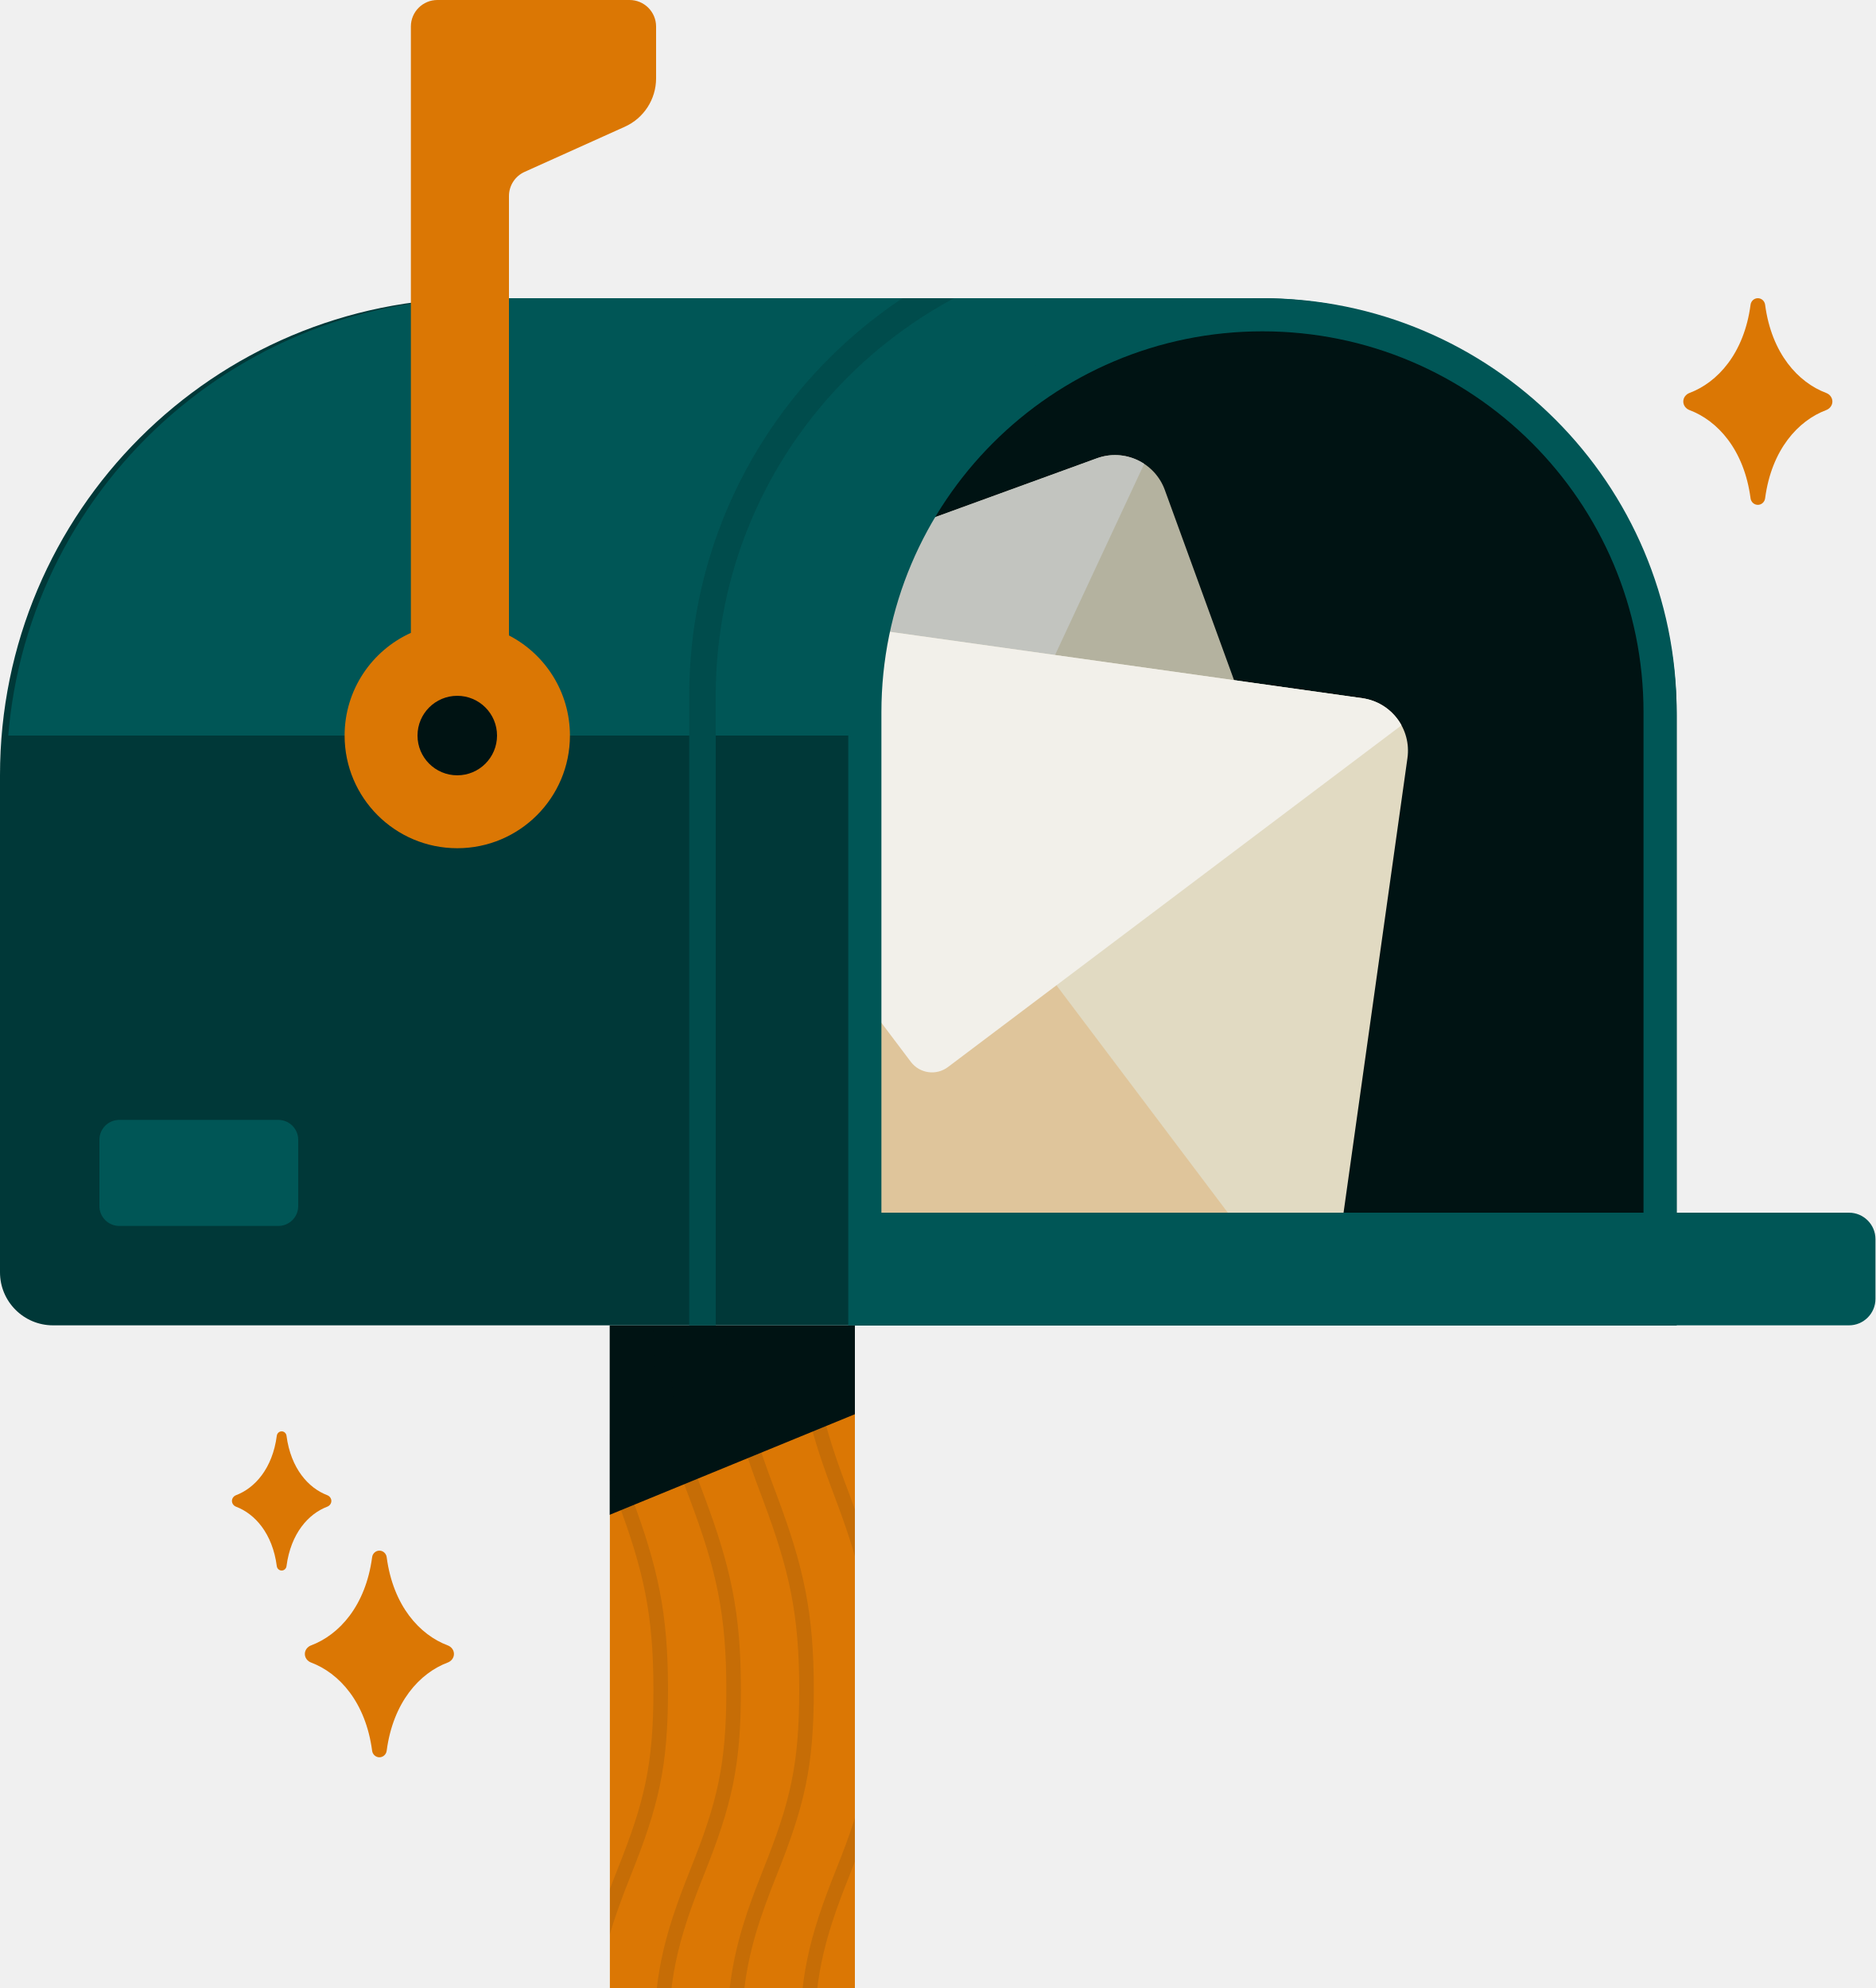
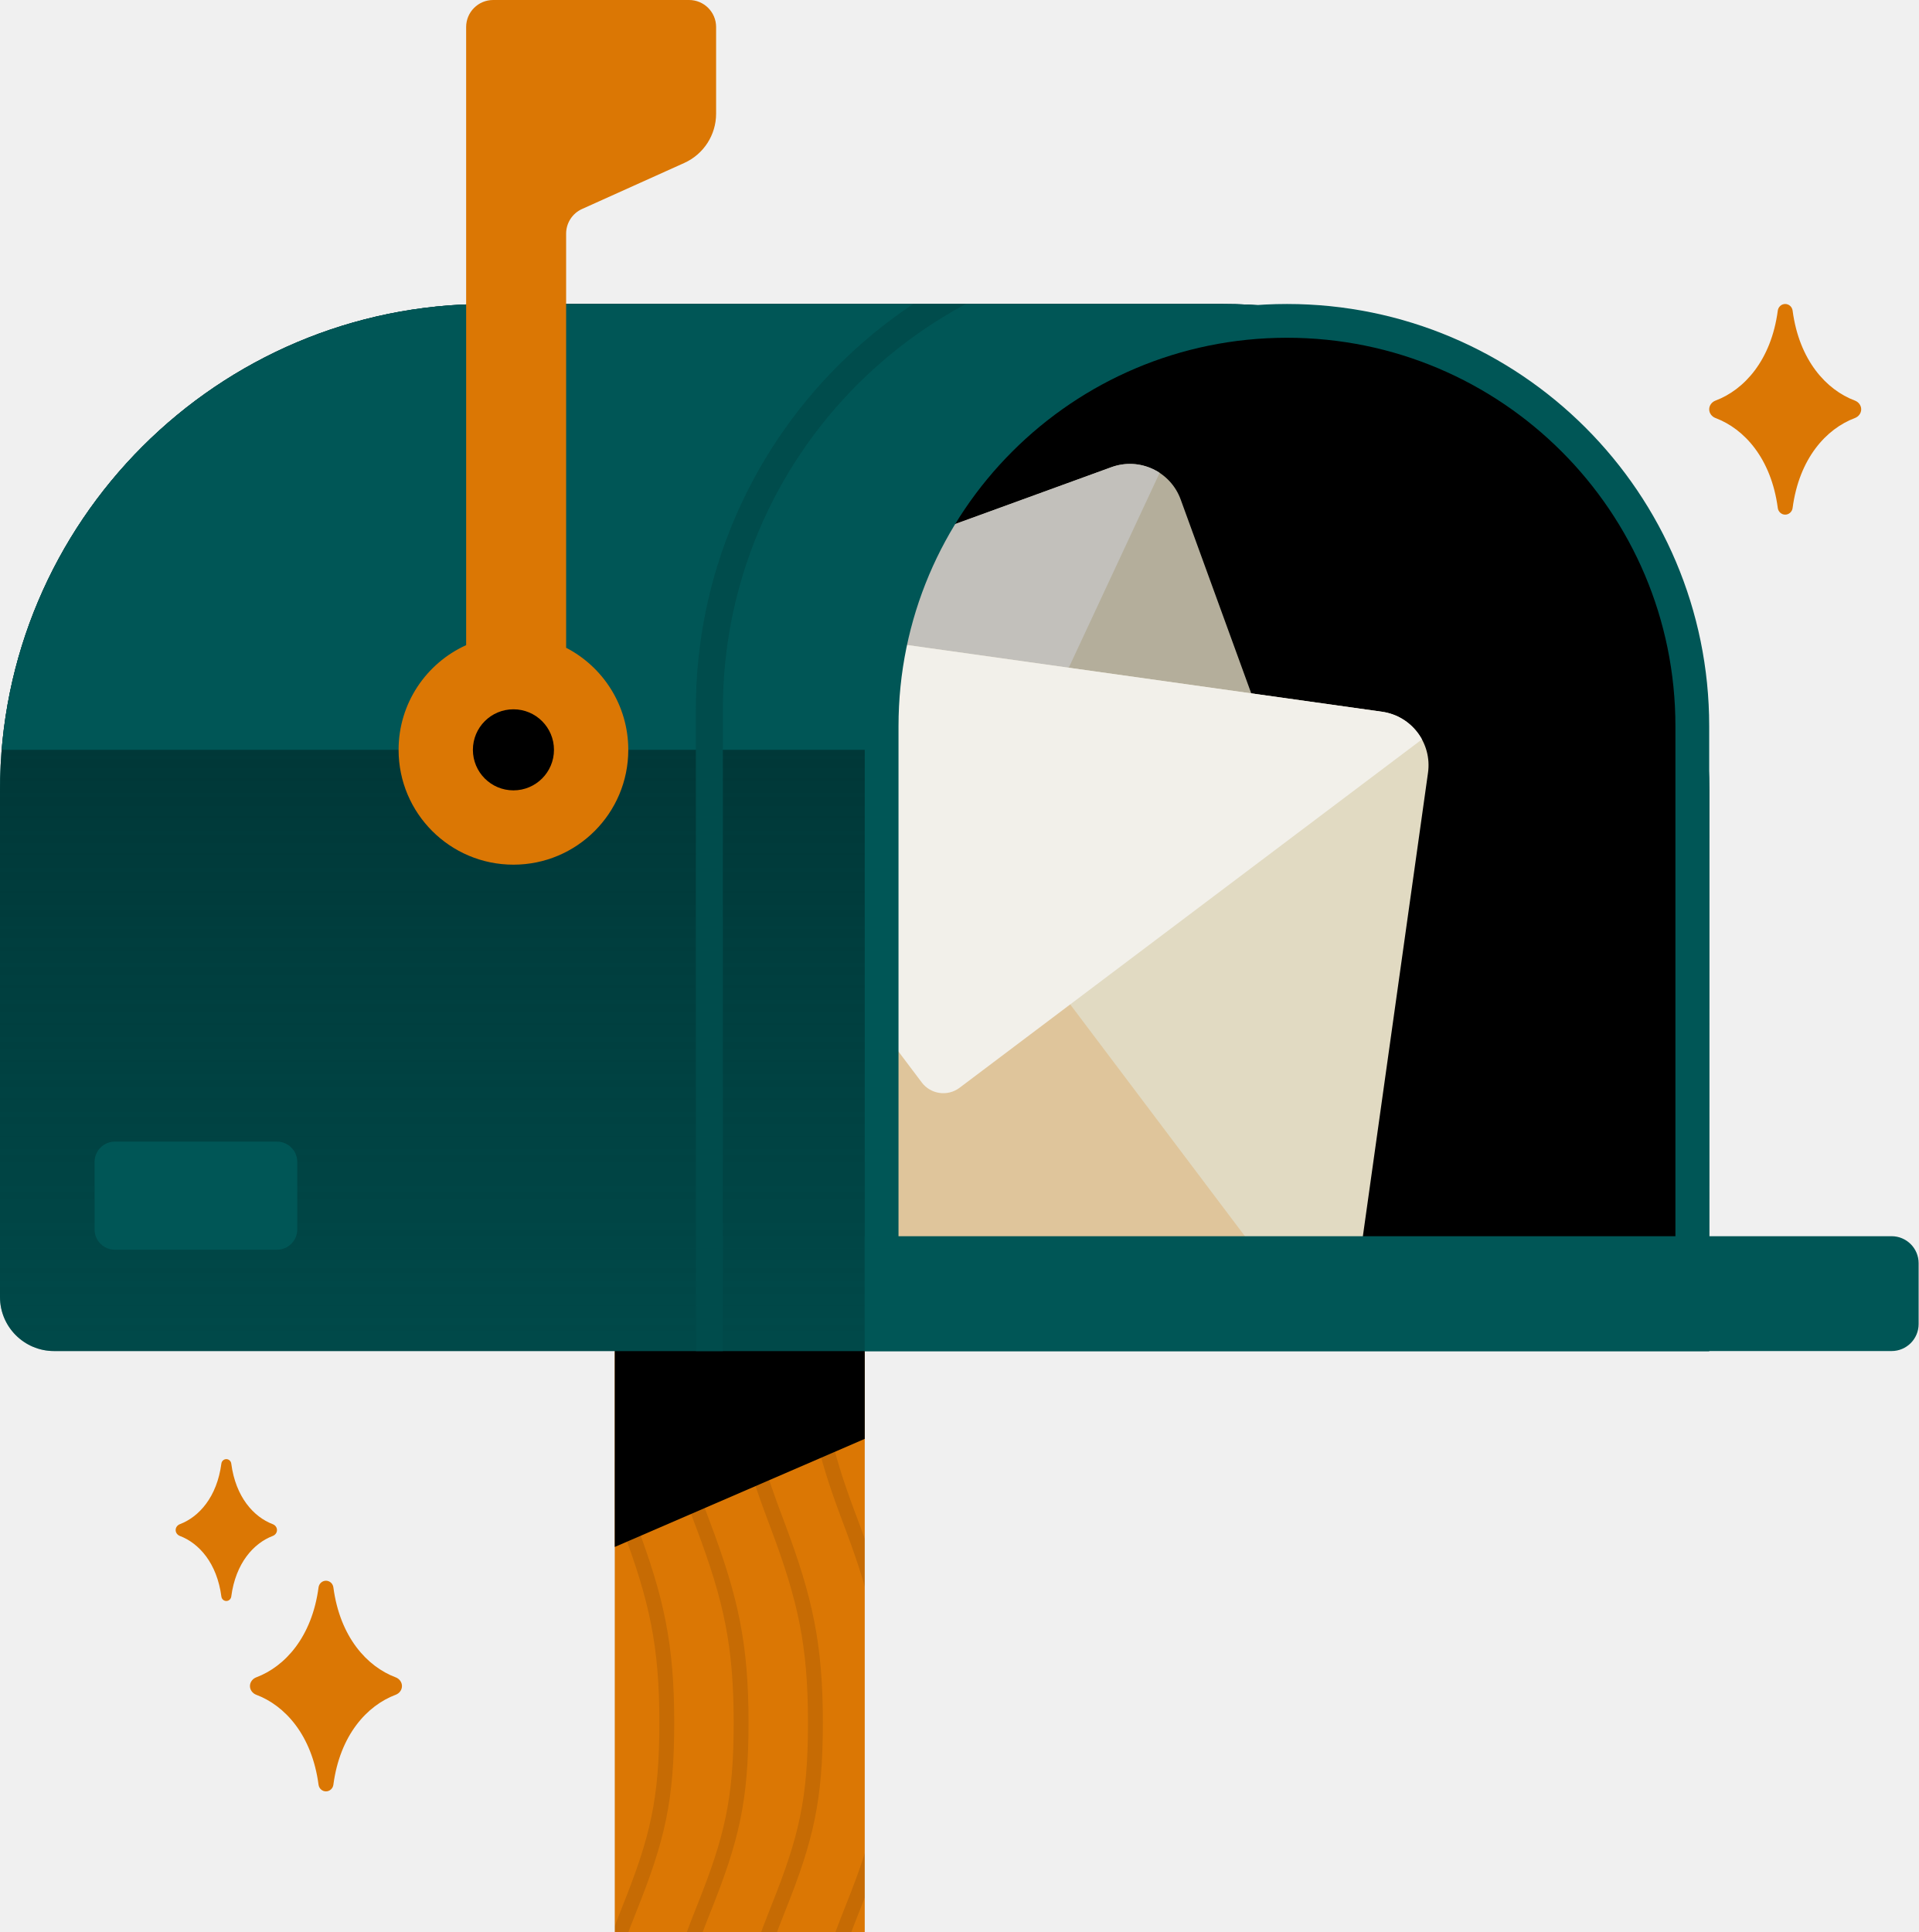
- <svg xmlns="http://www.w3.org/2000/svg" width="283" height="300" viewBox="0 0 283 300" fill="none">
-   <mask id="mask0_1737_6407" style="mask-type:alpha" maskUnits="userSpaceOnUse" x="92" y="200" width="37" height="100">
-     <path d="M92 300H129V200H92V300Z" fill="#DB7704" />
-   </mask>
-   <g mask="url(#mask0_1737_6407)">
-     <path d="M92 300H129V200H92V300Z" fill="#DB7704" />
-     <path d="M91 229L130 213V197H91V229Z" fill="#001313" />
-   </g>
-   <g clip-path="url(#clip0_1737_6407)">
-     <path opacity="0.1" fill-rule="evenodd" clip-rule="evenodd" d="M92 223.303C92.143 223.695 92.29 224.094 92.442 224.5C92.591 224.898 93.1 226.258 93.17 226.444C97.118 237.004 98.6 243.612 98.6 255C98.6 266.298 97.256 271.898 93.179 282.091C92.758 283.143 92.366 284.148 92 285.117L92 291.964C92.804 289.202 93.86 286.311 95.221 282.909C99.394 272.477 100.8 266.618 100.8 255C100.8 243.312 99.263 236.459 95.23 225.673C95.16 225.486 94.651 224.127 94.503 223.731C93.487 221.008 92.661 218.604 92 216.334L92 223.303ZM114 223.303C110.819 214.583 109.6 208.884 109.6 200L111.8 200C111.8 206.318 112.432 210.947 114 216.334L114 223.303ZM114 285.117C110.737 293.762 109.6 299.553 109.6 310L111.8 310C111.8 302.474 112.396 297.476 114 291.964L114 285.117ZM98.6 200C98.6 209.285 99.931 215.09 103.442 224.5C103.591 224.898 104.1 226.258 104.17 226.444C108.118 237.004 109.6 243.612 109.6 255C109.6 266.298 108.256 271.898 104.179 282.091C100.006 292.523 98.6 298.382 98.6 310L100.8 310C100.8 298.702 102.144 293.102 106.221 282.909C110.394 272.477 111.8 266.618 111.8 255C111.8 243.312 110.263 236.459 106.23 225.673C106.16 225.486 105.651 224.127 105.503 223.731C102.076 214.546 100.8 208.98 100.8 200L98.6 200Z" fill="#001313" />
-     <path opacity="0.1" fill-rule="evenodd" clip-rule="evenodd" d="M114 223.303C114.143 223.695 114.291 224.094 114.442 224.5C114.591 224.898 115.1 226.258 115.17 226.444C119.118 237.004 120.6 243.612 120.6 255C120.6 266.298 119.256 271.898 115.179 282.091C114.758 283.143 114.366 284.148 114 285.117L114 291.964C114.804 289.202 115.86 286.311 117.221 282.909C121.394 272.477 122.8 266.618 122.8 255C122.8 243.312 121.263 236.459 117.23 225.673C117.16 225.486 116.651 224.127 116.503 223.731C115.487 221.008 114.661 218.604 114 216.334L114 223.303ZM136 223.303C132.819 214.583 131.6 208.884 131.6 200L133.8 200C133.8 206.318 134.432 210.947 136 216.334L136 223.303ZM136 285.117C132.737 293.762 131.6 299.553 131.6 310L133.8 310C133.8 302.474 134.396 297.476 136 291.964L136 285.117ZM120.6 200C120.6 209.285 121.931 215.09 125.442 224.5C125.591 224.898 126.1 226.258 126.17 226.444C130.118 237.004 131.6 243.612 131.6 255C131.6 266.298 130.256 271.898 126.179 282.091C122.006 292.523 120.6 298.382 120.6 310L122.8 310C122.8 298.702 124.144 293.102 128.221 282.909C132.394 272.477 133.8 266.618 133.8 255C133.8 243.312 132.263 236.459 128.23 225.673C128.16 225.486 127.651 224.127 127.503 223.731C124.076 214.546 122.8 208.98 122.8 200L120.6 200Z" fill="#001313" />
-   </g>
-   <path d="M0 117C0 77.236 32.236 45 72 45H190C224.794 45 253 73.206 253 108V200H8C3.582 200 0 196.418 0 192V117Z" fill="#003838" />
-   <mask id="mask1_1737_6407" style="mask-type:alpha" maskUnits="userSpaceOnUse" x="1" y="45" width="252" height="155">
-     <path d="M1 117C1 77.236 33.236 45 73 45H181C220.765 45 253 77.236 253 117V200H9C4.582 200 1 196.418 1 192V117Z" fill="#005656" />
-   </mask>
-   <g mask="url(#mask1_1737_6407)">
-     <path d="M-15 111C-15 74.549 14.549 45 51 45H188C224.451 45 254 74.549 254 111V111H-15V111Z" fill="#005656" />
-     <path d="M176 35H207C245.66 35 277 66.34 277 105V229H106V105C106 66.34 137.34 35 176 35Z" stroke="#004C4C" stroke-width="4" />
-   </g>
-   <mask id="mask2_1737_6407" style="mask-type:alpha" maskUnits="userSpaceOnUse" x="132" y="49" width="119" height="147">
-     <path d="M132 108.5C132 75.639 158.639 49 191.5 49V49C224.361 49 251 75.639 251 108.5V196H132V108.5Z" fill="black" />
-   </mask>
-   <g mask="url(#mask2_1737_6407)">
-     <path d="M132 108.5C132 75.639 158.639 49 191.5 49V49C224.361 49 251 75.639 251 108.5V196H132V108.5Z" fill="#001313" />
-     <g opacity="0.8">
-       <rect x="50.871" y="110.885" width="130" height="88" rx="8" transform="rotate(-20 50.8711 110.885)" fill="#E1DAC2" />
-       <mask id="mask3_1737_6407" style="mask-type:alpha" maskUnits="userSpaceOnUse" x="53" y="68" width="148" height="124">
-         <rect x="50.871" y="110.885" width="130" height="88" rx="8" transform="rotate(-20 50.8711 110.885)" fill="#E1DAC2" />
+ <svg xmlns="http://www.w3.org/2000/svg" width="284" height="286" viewBox="0 0 284 286" fill="none">
+   <g clip-path="url(#clip0_1740_6507)">
+     <path d="M91 300H128V200H91V300Z" fill="#DB7704" />
+     <path d="M91 229L128 213V197H91V229Z" fill="black" />
+     <g clip-path="url(#clip1_1740_6507)">
+       <path opacity="0.1" fill-rule="evenodd" clip-rule="evenodd" d="M91 223.303C91.143 223.695 91.29 224.094 91.442 224.5C91.591 224.898 92.1 226.258 92.17 226.444C96.118 237.004 97.6 243.612 97.6 255C97.6 266.298 96.256 271.898 92.179 282.091C91.758 283.143 91.366 284.148 91 285.117L91 291.964C91.804 289.202 92.86 286.311 94.221 282.909C98.394 272.477 99.8 266.618 99.8 255C99.8 243.312 98.263 236.459 94.23 225.673C94.16 225.486 93.651 224.127 93.503 223.731C92.487 221.008 91.661 218.604 91 216.334L91 223.303ZM113 223.303C109.819 214.583 108.6 208.884 108.6 200L110.8 200C110.8 206.318 111.432 210.947 113 216.334L113 223.303ZM113 285.117C109.737 293.762 108.6 299.553 108.6 310L110.8 310C110.8 302.474 111.396 297.476 113 291.964L113 285.117ZM97.6 200C97.6 209.285 98.931 215.09 102.442 224.5C102.591 224.898 103.1 226.258 103.17 226.444C107.118 237.004 108.6 243.612 108.6 255C108.6 266.298 107.256 271.898 103.179 282.091C99.006 292.523 97.6 298.382 97.6 310L99.8 310C99.8 298.702 101.144 293.102 105.221 282.909C109.394 272.477 110.8 266.618 110.8 255C110.8 243.312 109.263 236.459 105.23 225.673C105.16 225.486 104.651 224.127 104.503 223.731C101.076 214.546 99.8 208.98 99.8 200L97.6 200Z" fill="black" />
+       <path opacity="0.1" fill-rule="evenodd" clip-rule="evenodd" d="M113 223.303C113.143 223.695 113.291 224.094 113.442 224.5C113.591 224.898 114.1 226.258 114.17 226.444C118.118 237.004 119.6 243.612 119.6 255C119.6 266.298 118.256 271.898 114.179 282.091C113.758 283.143 113.366 284.148 113 285.117L113 291.964C113.804 289.202 114.86 286.311 116.221 282.909C120.394 272.477 121.8 266.618 121.8 255C121.8 243.312 120.263 236.459 116.23 225.673C116.16 225.486 115.651 224.127 115.503 223.731C114.487 221.008 113.661 218.604 113 216.334L113 223.303ZM135 223.303C131.819 214.583 130.6 208.884 130.6 200L132.8 200C132.8 206.318 133.432 210.947 135 216.334L135 223.303ZM135 285.117C131.737 293.762 130.6 299.553 130.6 310L132.8 310C132.8 302.474 133.396 297.476 135 291.964L135 285.117ZM119.6 200C119.6 209.285 120.931 215.09 124.442 224.5C124.591 224.898 125.1 226.258 125.17 226.444C129.118 237.004 130.6 243.612 130.6 255C130.6 266.298 129.256 271.898 125.179 282.091C121.006 292.523 119.6 298.382 119.6 310L121.8 310C121.8 298.702 123.144 293.102 127.221 282.909C131.394 272.477 132.8 266.618 132.8 255C132.8 243.312 131.263 236.459 127.23 225.673C127.16 225.486 126.651 224.127 126.503 223.731C123.076 214.546 121.8 208.98 121.8 200L119.6 200Z" fill="black" />
+     </g>
+     <path d="M0 117C0 77.236 32.236 45 72 45H181C220.764 45 253 77.236 253 117V200H8C3.582 200 0 196.418 0 192V117Z" fill="#005656" />
+     <path d="M0 117C0 77.236 32.236 45 72 45H181C220.764 45 253 77.236 253 117V200H8C3.582 200 0 196.418 0 192V117Z" fill="url(#paint0_linear_1740_6507)" />
+     <mask id="mask0_1740_6507" style="mask-type:alpha" maskUnits="userSpaceOnUse" x="0" y="45" width="253" height="155">
+       <path d="M0 117C0 77.236 32.236 45 72 45H181C220.764 45 253 77.236 253 117V200H8C3.582 200 0 196.418 0 192V117Z" fill="#005656" />
+     </mask>
+     <g mask="url(#mask0_1740_6507)">
+       <path d="M-16 111C-16 74.549 13.549 45 50 45H187C223.451 45 253 74.549 253 111V111H-16V111Z" fill="#005656" />
+       <path d="M175 35H206C244.66 35 276 66.34 276 105V229H105V105C105 66.34 136.34 35 175 35Z" stroke="#004C4C" stroke-width="4" />
+     </g>
+     <mask id="mask1_1740_6507" style="mask-type:alpha" maskUnits="userSpaceOnUse" x="131" y="49" width="119" height="147">
+       <path d="M131 108.5C131 75.639 157.639 49 190.5 49V49C223.361 49 250 75.639 250 108.5V196H131V108.5Z" fill="black" />
+     </mask>
+     <g mask="url(#mask1_1740_6507)">
+       <path d="M131 108.5C131 75.639 157.639 49 190.5 49V49C223.361 49 250 75.639 250 108.5V196H131V108.5Z" fill="black" />
+       <g opacity="0.8">
+         <rect x="49.871" y="110.885" width="130" height="88" rx="8" transform="rotate(-20 49.8711 110.885)" fill="#E1DAC2" />
+         <mask id="mask2_1740_6507" style="mask-type:alpha" maskUnits="userSpaceOnUse" x="52" y="68" width="148" height="124">
+           <rect x="49.871" y="110.885" width="130" height="88" rx="8" transform="rotate(-20 49.8711 110.885)" fill="#E1DAC2" />
+         </mask>
+         <g mask="url(#mask2_1740_6507)">
+           <path d="M120.205 122.349L79.761 209.081C78.255 212.311 81.406 215.749 84.755 214.53L211.931 168.242C215.279 167.023 215.483 162.364 212.253 160.858L125.521 120.414C123.519 119.48 121.139 120.347 120.205 122.349Z" fill="#87A597" />
+           <path d="M135.438 147.66L175.882 60.928C177.388 57.698 174.237 54.26 170.888 55.479L43.712 101.767C40.364 102.986 40.16 107.645 43.39 109.151L130.122 149.595C132.124 150.528 134.504 149.662 135.438 147.66Z" fill="#F2F0EA" />
+         </g>
+       </g>
+       <rect x="83.756" y="88.382" width="130" height="88" rx="8" transform="rotate(8 83.7561 88.3818)" fill="#E1DAC2" />
+       <mask id="mask3_1740_6507" style="mask-type:alpha" maskUnits="userSpaceOnUse" x="72" y="89" width="140" height="104">
+         <rect x="83.756" y="88.382" width="130" height="88" rx="8" transform="rotate(8 83.7561 88.3818)" fill="#E1DAC2" />
      </mask>
-       <g mask="url(#mask3_1737_6407)">
-         <path d="M121.205 122.349L80.761 209.081C79.255 212.311 82.406 215.749 85.755 214.53L212.931 168.242C216.279 167.023 216.483 162.364 213.253 160.858L126.521 120.414C124.519 119.48 122.139 120.347 121.205 122.349Z" fill="#87A597" />
-         <path d="M136.438 147.66L176.882 60.928C178.388 57.698 175.237 54.26 171.888 55.479L44.712 101.767C41.364 102.986 41.16 107.645 44.39 109.151L131.122 149.595C133.124 150.528 135.504 149.662 136.438 147.66Z" fill="#F2F0EA" />
+       <g mask="url(#mask3_1740_6507)">
+         <path d="M140.475 131.524L64.047 189.117C61.201 191.261 62.369 195.776 65.898 196.272L199.919 215.108C203.447 215.604 205.814 211.585 203.67 208.739L146.077 132.311C144.748 130.547 142.24 130.195 140.475 131.524Z" fill="#DB7704" fill-opacity="0.2" />
+         <path d="M142.042 161.024L218.47 103.431C221.316 101.287 220.148 96.772 216.619 96.275L82.599 77.44C79.07 76.944 76.703 80.963 78.847 83.808L136.44 160.236C137.77 162.001 140.278 162.353 142.042 161.024Z" fill="#F2F0EA" />
      </g>
    </g>
-     <rect x="84.756" y="88.382" width="130" height="88" rx="8" transform="rotate(8 84.7561 88.3818)" fill="#E1DAC2" />
-     <mask id="mask4_1737_6407" style="mask-type:alpha" maskUnits="userSpaceOnUse" x="73" y="89" width="140" height="104">
-       <rect x="84.756" y="88.382" width="130" height="88" rx="8" transform="rotate(8 84.7561 88.3818)" fill="#E1DAC2" />
-     </mask>
-     <g mask="url(#mask4_1737_6407)">
-       <path d="M141.475 131.524L65.047 189.117C62.201 191.261 63.369 195.776 66.898 196.272L200.919 215.108C204.447 215.604 206.814 211.585 204.67 208.739L147.077 132.311C145.748 130.547 143.24 130.195 141.475 131.524Z" fill="#DB7704" fill-opacity="0.2" />
-       <path d="M143.042 161.024L219.47 103.431C222.316 101.287 221.148 96.772 217.619 96.275L83.599 77.44C80.07 76.944 77.703 80.963 79.848 83.808L137.44 160.236C138.77 162.001 141.278 162.353 143.042 161.024Z" fill="#F2F0EA" />
-     </g>
+     <path d="M250.5 107.5L250.5 197.5L130.5 197.5L130.5 107.5C130.5 74.363 157.363 47.5 190.5 47.5C223.637 47.5 250.5 74.363 250.5 107.5Z" stroke="#005656" stroke-width="5" />
+     <path fill-rule="evenodd" clip-rule="evenodd" d="M69 95.504V4C69 1.791 70.791 0 73 0H102C104.209 0 106 1.791 106 4V16.829C106 19.976 104.155 22.831 101.286 24.124L86.157 30.938C84.722 31.584 83.8 33.012 83.8 34.585V95.891C89.265 98.718 93 104.423 93 111C93 120.389 85.389 128 76 128C66.611 128 59 120.389 59 111C59 104.107 63.103 98.171 69 95.504Z" fill="#DB7704" />
+     <circle cx="76" cy="111" r="6" fill="black" />
+     <path d="M128 183H280C282.209 183 284 184.791 284 187V196C284 198.209 282.209 200 280 200H128V183Z" fill="#005656" />
+     <rect x="14" y="169" width="30" height="16" rx="3" fill="#005656" />
+     <path d="M47.153 234.982C46.176 242.349 42.161 246.713 37.938 248.299C37.392 248.504 37 249.009 37 249.592C37 250.175 37.392 250.68 37.938 250.885C42.161 252.471 46.176 256.835 47.153 264.202C47.226 264.756 47.691 265.184 48.25 265.184C48.809 265.184 49.274 264.756 49.347 264.202C50.324 256.835 54.339 252.471 58.562 250.885C59.108 250.68 59.5 250.175 59.5 249.592C59.5 249.009 59.108 248.504 58.562 248.299C54.339 246.713 50.324 242.349 49.347 234.982C49.274 234.428 48.809 234 48.25 234C47.691 234 47.226 234.428 47.153 234.982Z" fill="#DB7704" />
+     <path d="M32.769 216.655C32.12 221.617 29.445 224.557 26.631 225.627C26.263 225.767 26 226.107 26 226.5C26 226.893 26.263 227.233 26.631 227.373C29.445 228.443 32.12 231.383 32.769 236.345C32.818 236.715 33.127 237 33.5 237C33.873 237 34.182 236.715 34.231 236.345C34.88 231.383 37.554 228.443 40.369 227.373C40.737 227.233 41 226.893 41 226.5C41 226.107 40.737 225.767 40.369 225.627C37.554 224.557 34.88 221.617 34.231 216.655C34.182 216.285 33.873 216 33.5 216C33.127 216 32.818 216.285 32.769 216.655Z" fill="#DB7704" />
+     <path d="M263.153 45.982C262.176 53.349 258.161 57.713 253.938 59.299C253.392 59.504 253 60.009 253 60.592C253 61.175 253.392 61.68 253.938 61.885C258.161 63.471 262.176 67.835 263.153 75.202C263.226 75.756 263.691 76.184 264.25 76.184C264.809 76.184 265.274 75.756 265.347 75.202C266.324 67.835 270.339 63.471 274.562 61.885C275.108 61.68 275.5 61.175 275.5 60.592C275.5 60.009 275.108 59.504 274.562 59.299C270.339 57.713 266.324 53.349 265.347 45.982C265.274 45.428 264.809 45 264.25 45C263.691 45 263.226 45.428 263.153 45.982Z" fill="#DB7704" />
  </g>
-   <path d="M250.5 107.5L250.5 197.5L130.5 197.5L130.5 107.5C130.5 74.363 157.363 47.5 190.5 47.5C223.637 47.5 250.5 74.363 250.5 107.5Z" stroke="#005656" stroke-width="5" />
-   <path fill-rule="evenodd" clip-rule="evenodd" d="M62 95.504V4C62 1.791 63.791 0 66 0H95C97.209 0 99 1.791 99 4V11.829C99 14.976 97.155 17.831 94.286 19.124L79.157 25.938C77.722 26.584 76.8 28.012 76.8 29.585V95.891C82.265 98.718 86 104.423 86 111C86 120.389 78.389 128 69 128C59.611 128 52 120.389 52 111C52 104.107 56.103 98.171 62 95.504Z" fill="#DB7704" />
-   <circle cx="69" cy="111" r="6" fill="#001313" />
-   <path d="M129 183H279C281.209 183 283 184.791 283 187V196C283 198.209 281.209 200 279 200H129V183Z" fill="#005656" />
-   <rect x="15" y="169" width="30" height="16" rx="3" fill="#005656" />
-   <path d="M56.153 234.982C55.176 242.349 51.161 246.713 46.938 248.299C46.392 248.504 46 249.009 46 249.592C46 250.175 46.392 250.68 46.938 250.885C51.161 252.471 55.176 256.835 56.153 264.202C56.226 264.756 56.691 265.184 57.25 265.184C57.809 265.184 58.274 264.756 58.347 264.202C59.324 256.835 63.339 252.471 67.562 250.885C68.108 250.68 68.5 250.175 68.5 249.592C68.5 249.009 68.108 248.504 67.562 248.299C63.339 246.713 59.324 242.349 58.347 234.982C58.274 234.428 57.809 234 57.25 234C56.691 234 56.226 234.428 56.153 234.982Z" fill="#DB7704" />
-   <path d="M41.769 216.655C41.12 221.617 38.446 224.557 35.631 225.627C35.263 225.767 35 226.107 35 226.5C35 226.893 35.263 227.233 35.631 227.373C38.446 228.443 41.12 231.383 41.769 236.345C41.818 236.715 42.127 237 42.5 237C42.873 237 43.182 236.715 43.231 236.345C43.88 231.383 46.554 228.443 49.369 227.373C49.737 227.233 50 226.893 50 226.5C50 226.107 49.737 225.767 49.369 225.627C46.554 224.557 43.88 221.617 43.231 216.655C43.182 216.285 42.873 216 42.5 216C42.127 216 41.818 216.285 41.769 216.655Z" fill="#DB7704" />
-   <path d="M264.153 45.982C263.176 53.349 259.161 57.713 254.938 59.299C254.392 59.504 254 60.009 254 60.592C254 61.175 254.392 61.68 254.938 61.885C259.161 63.471 263.176 67.835 264.153 75.202C264.226 75.756 264.691 76.184 265.25 76.184C265.809 76.184 266.274 75.756 266.347 75.202C267.324 67.835 271.339 63.471 275.562 61.885C276.108 61.68 276.5 61.175 276.5 60.592C276.5 60.009 276.108 59.504 275.562 59.299C271.339 57.713 267.324 53.349 266.347 45.982C266.274 45.428 265.809 45 265.25 45C264.691 45 264.226 45.428 264.153 45.982Z" fill="#DB7704" />
-   <rect x="180" y="45" width="9" height="3" fill="#005656" />
  <defs>
-     <clipPath id="clip0_1737_6407">
-       <rect width="100" height="37" fill="white" transform="translate(129 200) rotate(90)" />
+     <linearGradient id="paint0_linear_1740_6507" x1="126.5" y1="111" x2="126.5" y2="200" gradientUnits="userSpaceOnUse">
+       <stop stop-color="#003838" />
+       <stop offset="1" stop-color="#003838" stop-opacity="0.43" />
+     </linearGradient>
+     <clipPath id="clip0_1740_6507">
+       <rect width="284" height="286" fill="white" />
+     </clipPath>
+     <clipPath id="clip1_1740_6507">
+       <rect width="100" height="37" fill="white" transform="translate(128 200) rotate(90)" />
    </clipPath>
  </defs>
</svg>
